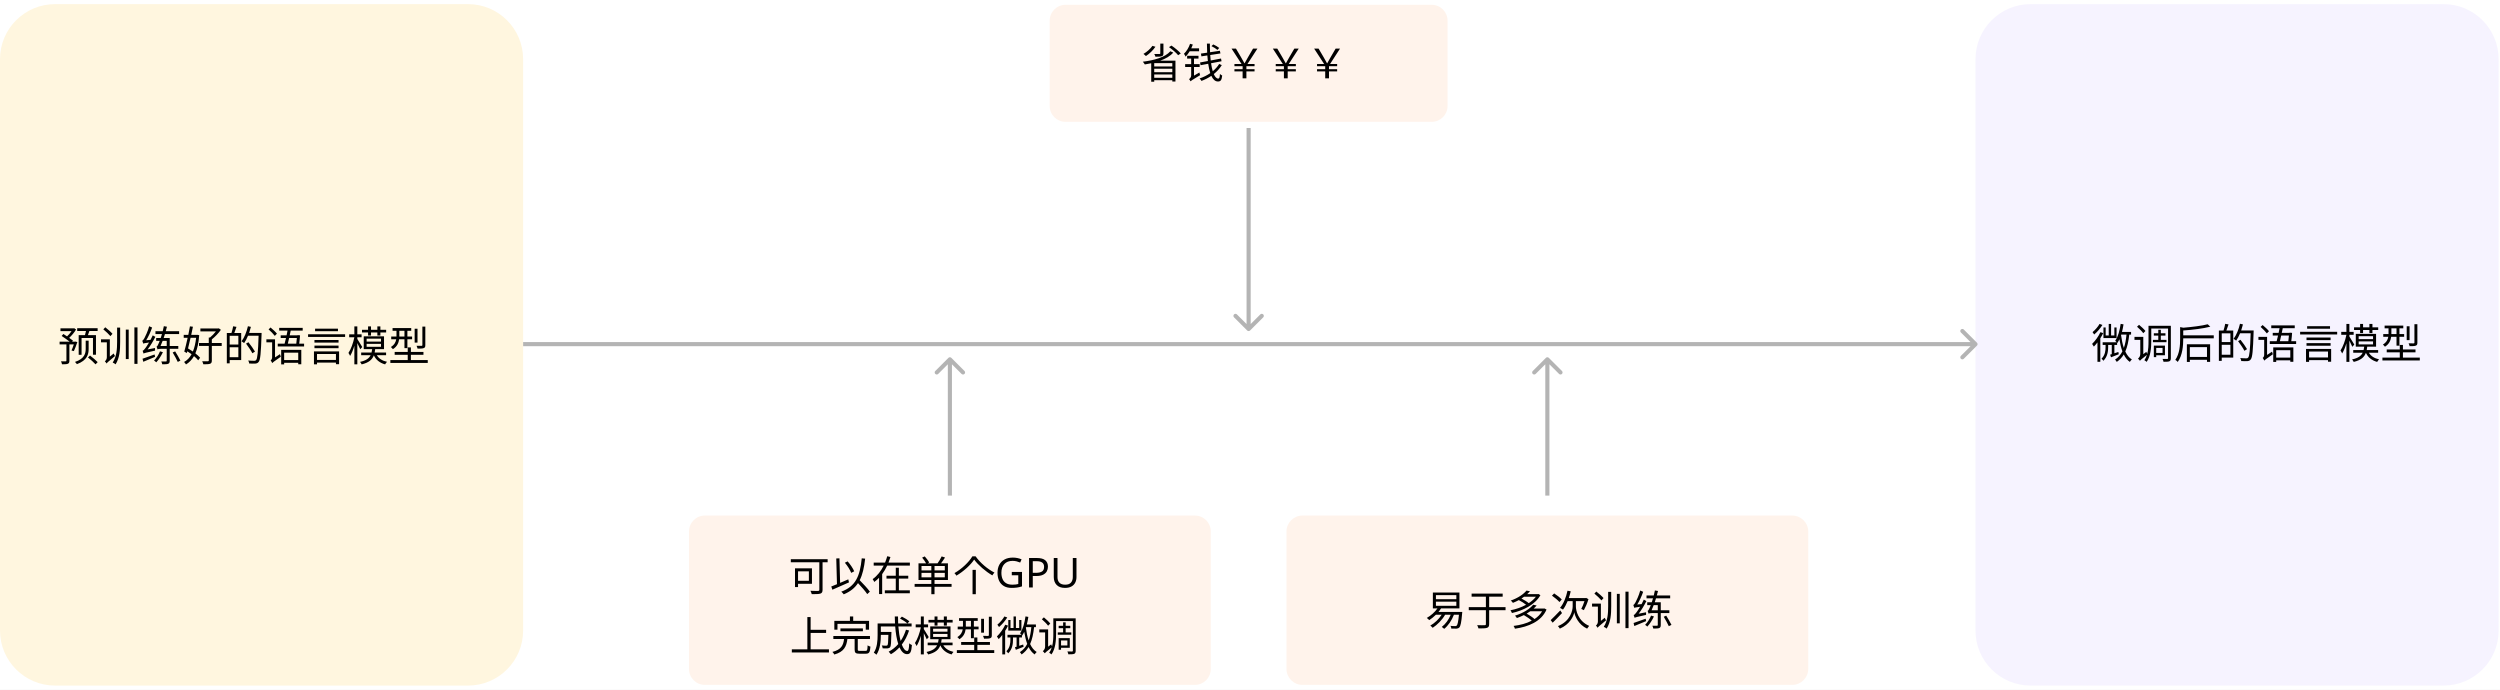
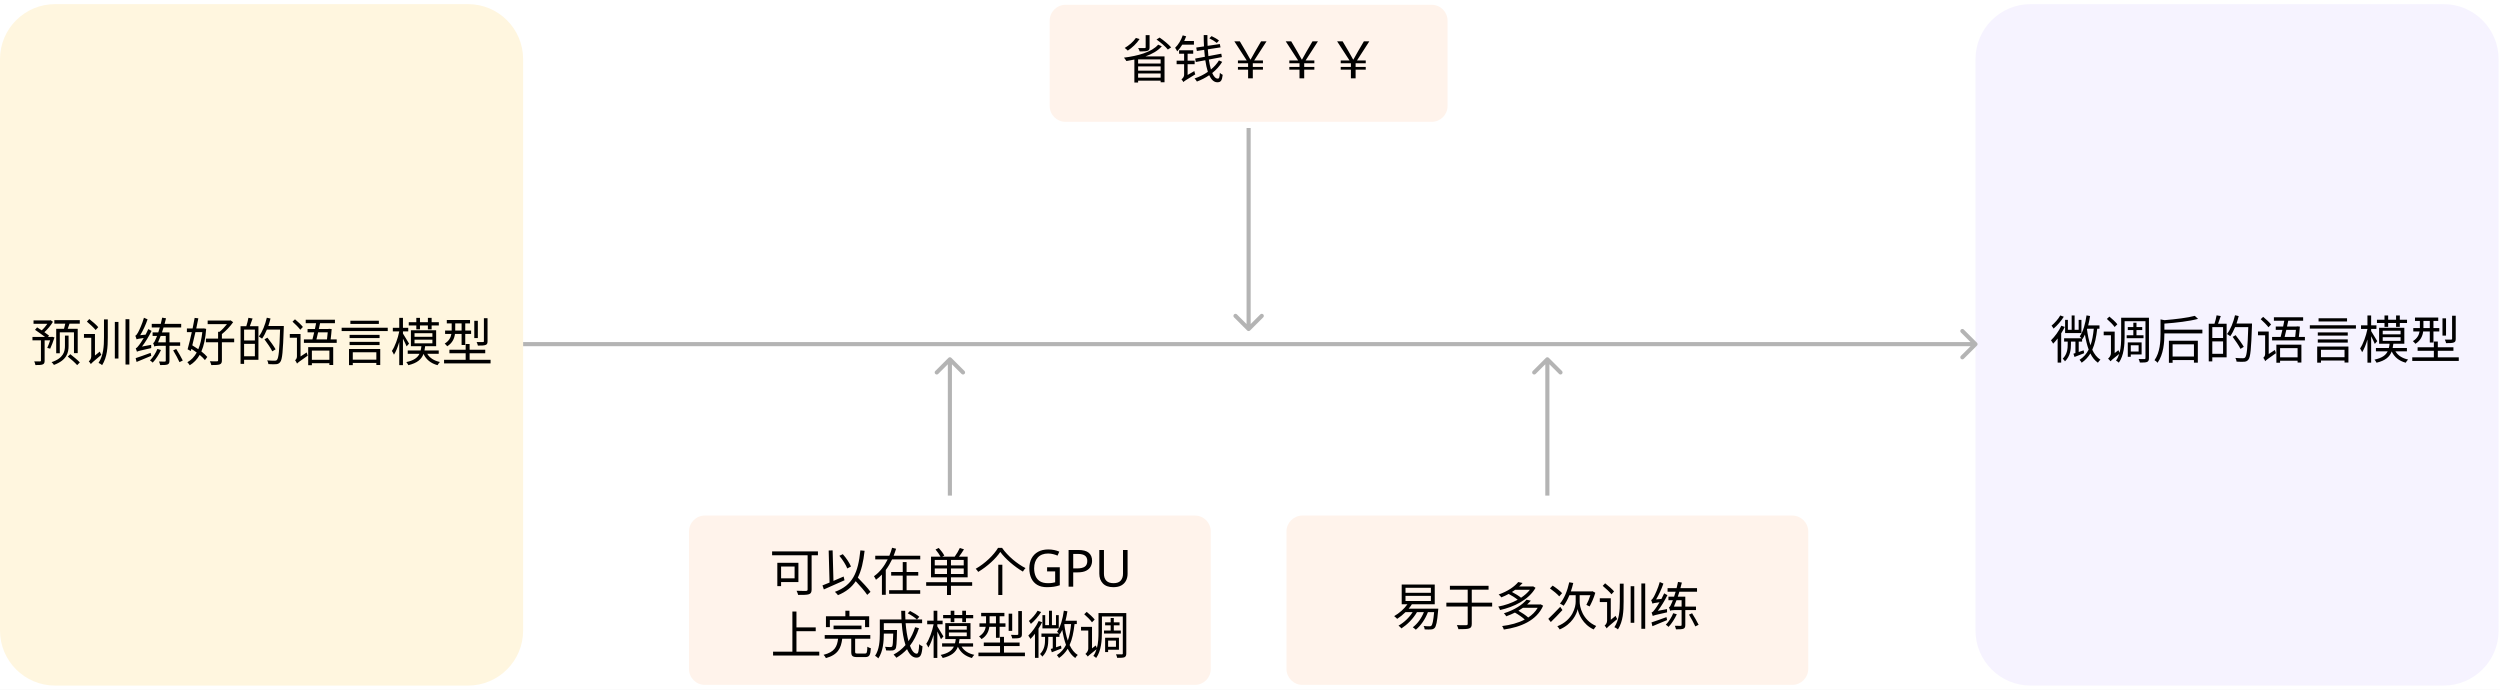
- <svg xmlns="http://www.w3.org/2000/svg" width="1816" height="501" fill="none">
-   <g>
+ <svg xmlns="http://www.w3.org/2000/svg" width="1816" height="501" fill="none" version="1.1" id="svg22">
+   <defs id="defs26" />
+   <g id="g20">
    <rect id="svg_1" fill="white" height="501" width="1816" />
    <rect id="svg_2" fill="#FFF6DF" rx="40" height="495" width="380" y="3" />
    <rect id="svg_4" fill="#F6F3FF" rx="40" height="495" width="380" y="3" x="1435" />
    <path id="svg_6" fill="#B4B4B4" d="m1436.06,251.061c0.59,-0.586 0.59,-1.536 0,-2.122l-9.55,-9.546c-0.58,-0.585 -1.53,-0.585 -2.12,0c-0.58,0.586 -0.58,1.536 0,2.122l8.49,8.485l-8.49,8.485c-0.58,0.586 -0.58,1.536 0,2.122c0.59,0.585 1.54,0.585 2.12,0l9.55,-9.546zm-1056.06,0.439l1055,0l0,-3l-1055,0l0,3z" />
    <rect id="svg_7" fill="#FFF3EB" rx="11.5" height="85" width="289" y="3.5" x="762.5" />
    <path id="svg_10" fill="#B4B4B4" d="m905.939,240.061c0.586,0.585 1.536,0.585 2.122,0l9.546,-9.546c0.585,-0.586 0.585,-1.536 0,-2.122c-0.586,-0.585 -1.536,-0.585 -2.122,0l-8.485,8.486l-8.485,-8.486c-0.586,-0.585 -1.536,-0.585 -2.122,0c-0.585,0.586 -0.585,1.536 0,2.122l9.546,9.546zm-0.439,-147.061l0,146l3,0l0,-146l-3,0z" />
    <rect id="svg_11" fill="#FFF3EB" rx="11.5" height="123" width="379" y="374.5" x="500.5" />
    <path id="svg_14" d="m934.5,386c0,-6.249 5.251,-11.5 11.5,-11.5l356,0c6.249,0 11.5,5.251 11.5,11.5l0,100c0,6.249 -5.251,11.5 -11.5,11.5l-356,0c-6.249,0 -11.5,-5.251 -11.5,-11.5l0,-100z" opacity="undefined" fill="#FFF3EB" />
    <path id="svg_17" fill="#B4B4B4" d="m691.061,259.939c-0.586,-0.585 -1.536,-0.585 -2.122,0l-9.546,9.546c-0.585,0.586 -0.585,1.536 0,2.122c0.586,0.585 1.536,0.585 2.122,0l8.485,-8.486l8.485,8.486c0.586,0.585 1.536,0.585 2.122,0c0.585,-0.586 0.585,-1.536 0,-2.122l-9.546,-9.546zm0.439,100.061l0,-99l-3,0l0,99l3,0z" />
    <path id="svg_18" fill="#B4B4B4" d="m1125.06,259.939c-0.59,-0.585 -1.53,-0.585 -2.12,0l-9.55,9.546c-0.58,0.586 -0.58,1.536 0,2.122c0.59,0.585 1.54,0.585 2.12,0l8.49,-8.486l8.49,8.486c0.58,0.585 1.53,0.585 2.12,0c0.58,-0.586 0.58,-1.536 0,-2.122l-9.55,-9.546zm0.44,100.061l0,-99l-3,0l0,99l3,0z" />
-     <text stroke="null" xml:space="preserve" text-anchor="start" font-family="Noto Sans JP" font-size="30" stroke-width="0" id="svg_19" y="262.279" x="42.155" fill="#000000">预训练好的语言模型</text>
-     <text xml:space="preserve" text-anchor="start" font-family="Noto Sans JP" font-size="30" id="svg_20" y="429.243" x="572.758" fill="black">可以在单个GPU</text>
-     <text xml:space="preserve" text-anchor="start" font-family="Noto Sans JP" font-size="30" id="svg_21" y="472.993" x="573.651" fill="black">上完成模型微调</text>
-     <text xml:space="preserve" text-anchor="start" font-family="Noto Sans JP" font-size="30" id="svg_22" y="454.243" x="1035.257" fill="black">易于多次训练</text>
-     <text xml:space="preserve" text-anchor="start" font-family="Noto Sans JP" font-size="30" id="svg_23" y="56.922" x="829.007" fill="black">省钱￥￥￥</text>
-     <text xml:space="preserve" text-anchor="start" font-family="Noto Sans JP" font-size="30" id="svg_24" y="260.493" x="1519.185" fill="black">微调后的语言模型</text>
+     <text stroke="null" xml:space="preserve" text-anchor="start" font-family="'Noto Sans JP'" font-size="30" stroke-width="0" id="svg_19" y="262.279" x="22.155" fill="#000000" style="font-size:37.333px">预训练好的语言模型</text>
+     <text xml:space="preserve" text-anchor="start" font-family="'Noto Sans JP'" font-size="30" id="svg_20" y="429.243" x="558.758" fill="#000000" style="font-size:37.333px">可以在单个GPU</text>
+     <text xml:space="preserve" text-anchor="start" font-family="'Noto Sans JP'" font-size="30" id="svg_21" y="474.993" x="559.651" fill="#000000" style="font-size:37.333px">上完成模型微调</text>
+     <text xml:space="preserve" text-anchor="start" font-family="'Noto Sans JP'" font-size="30" id="svg_22" y="454.243" x="1011.257" fill="#000000" style="font-size:37.333px">易于多次训练</text>
+     <text xml:space="preserve" text-anchor="start" font-family="'Noto Sans JP'" font-size="30" id="svg_23" y="56.922" x="815.007" fill="#000000" style="font-size:37.333px">省钱￥￥￥</text>
+     <text xml:space="preserve" text-anchor="start" font-family="'Noto Sans JP'" font-size="30" id="svg_24" y="260.493" x="1489.185" fill="#000000" style="font-size:37.333px">微调后的语言模型</text>
  </g>
</svg>
